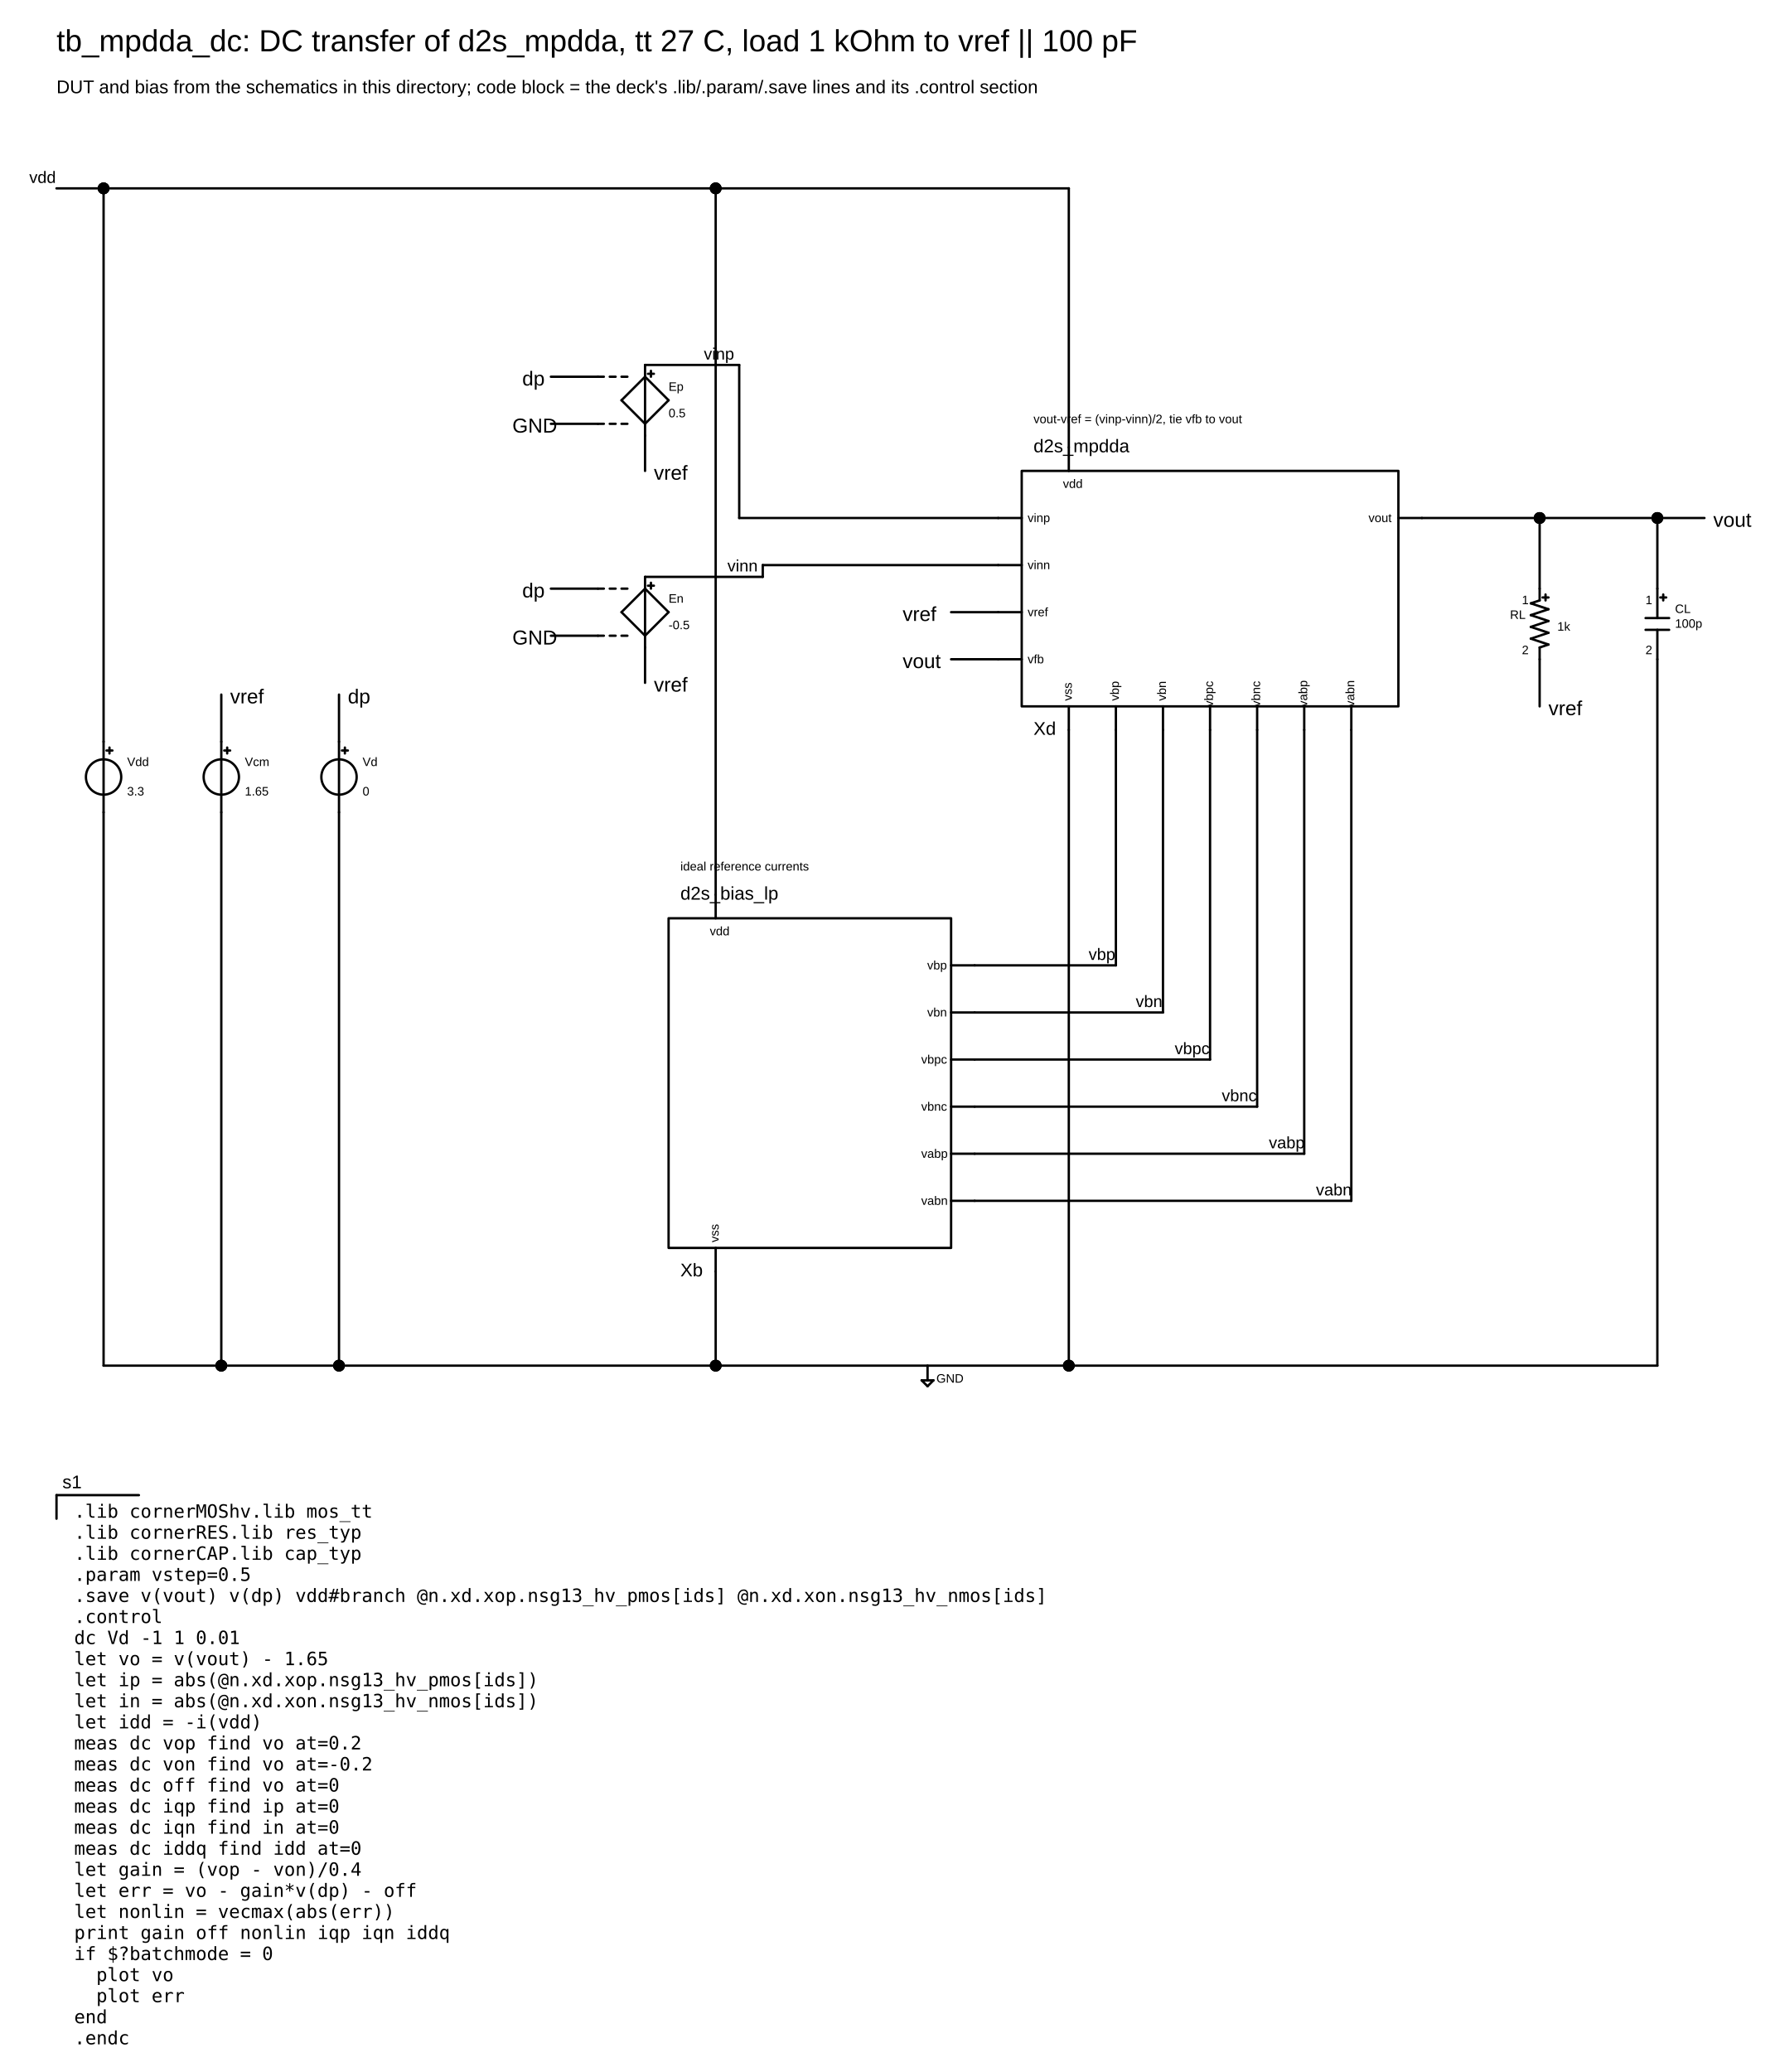
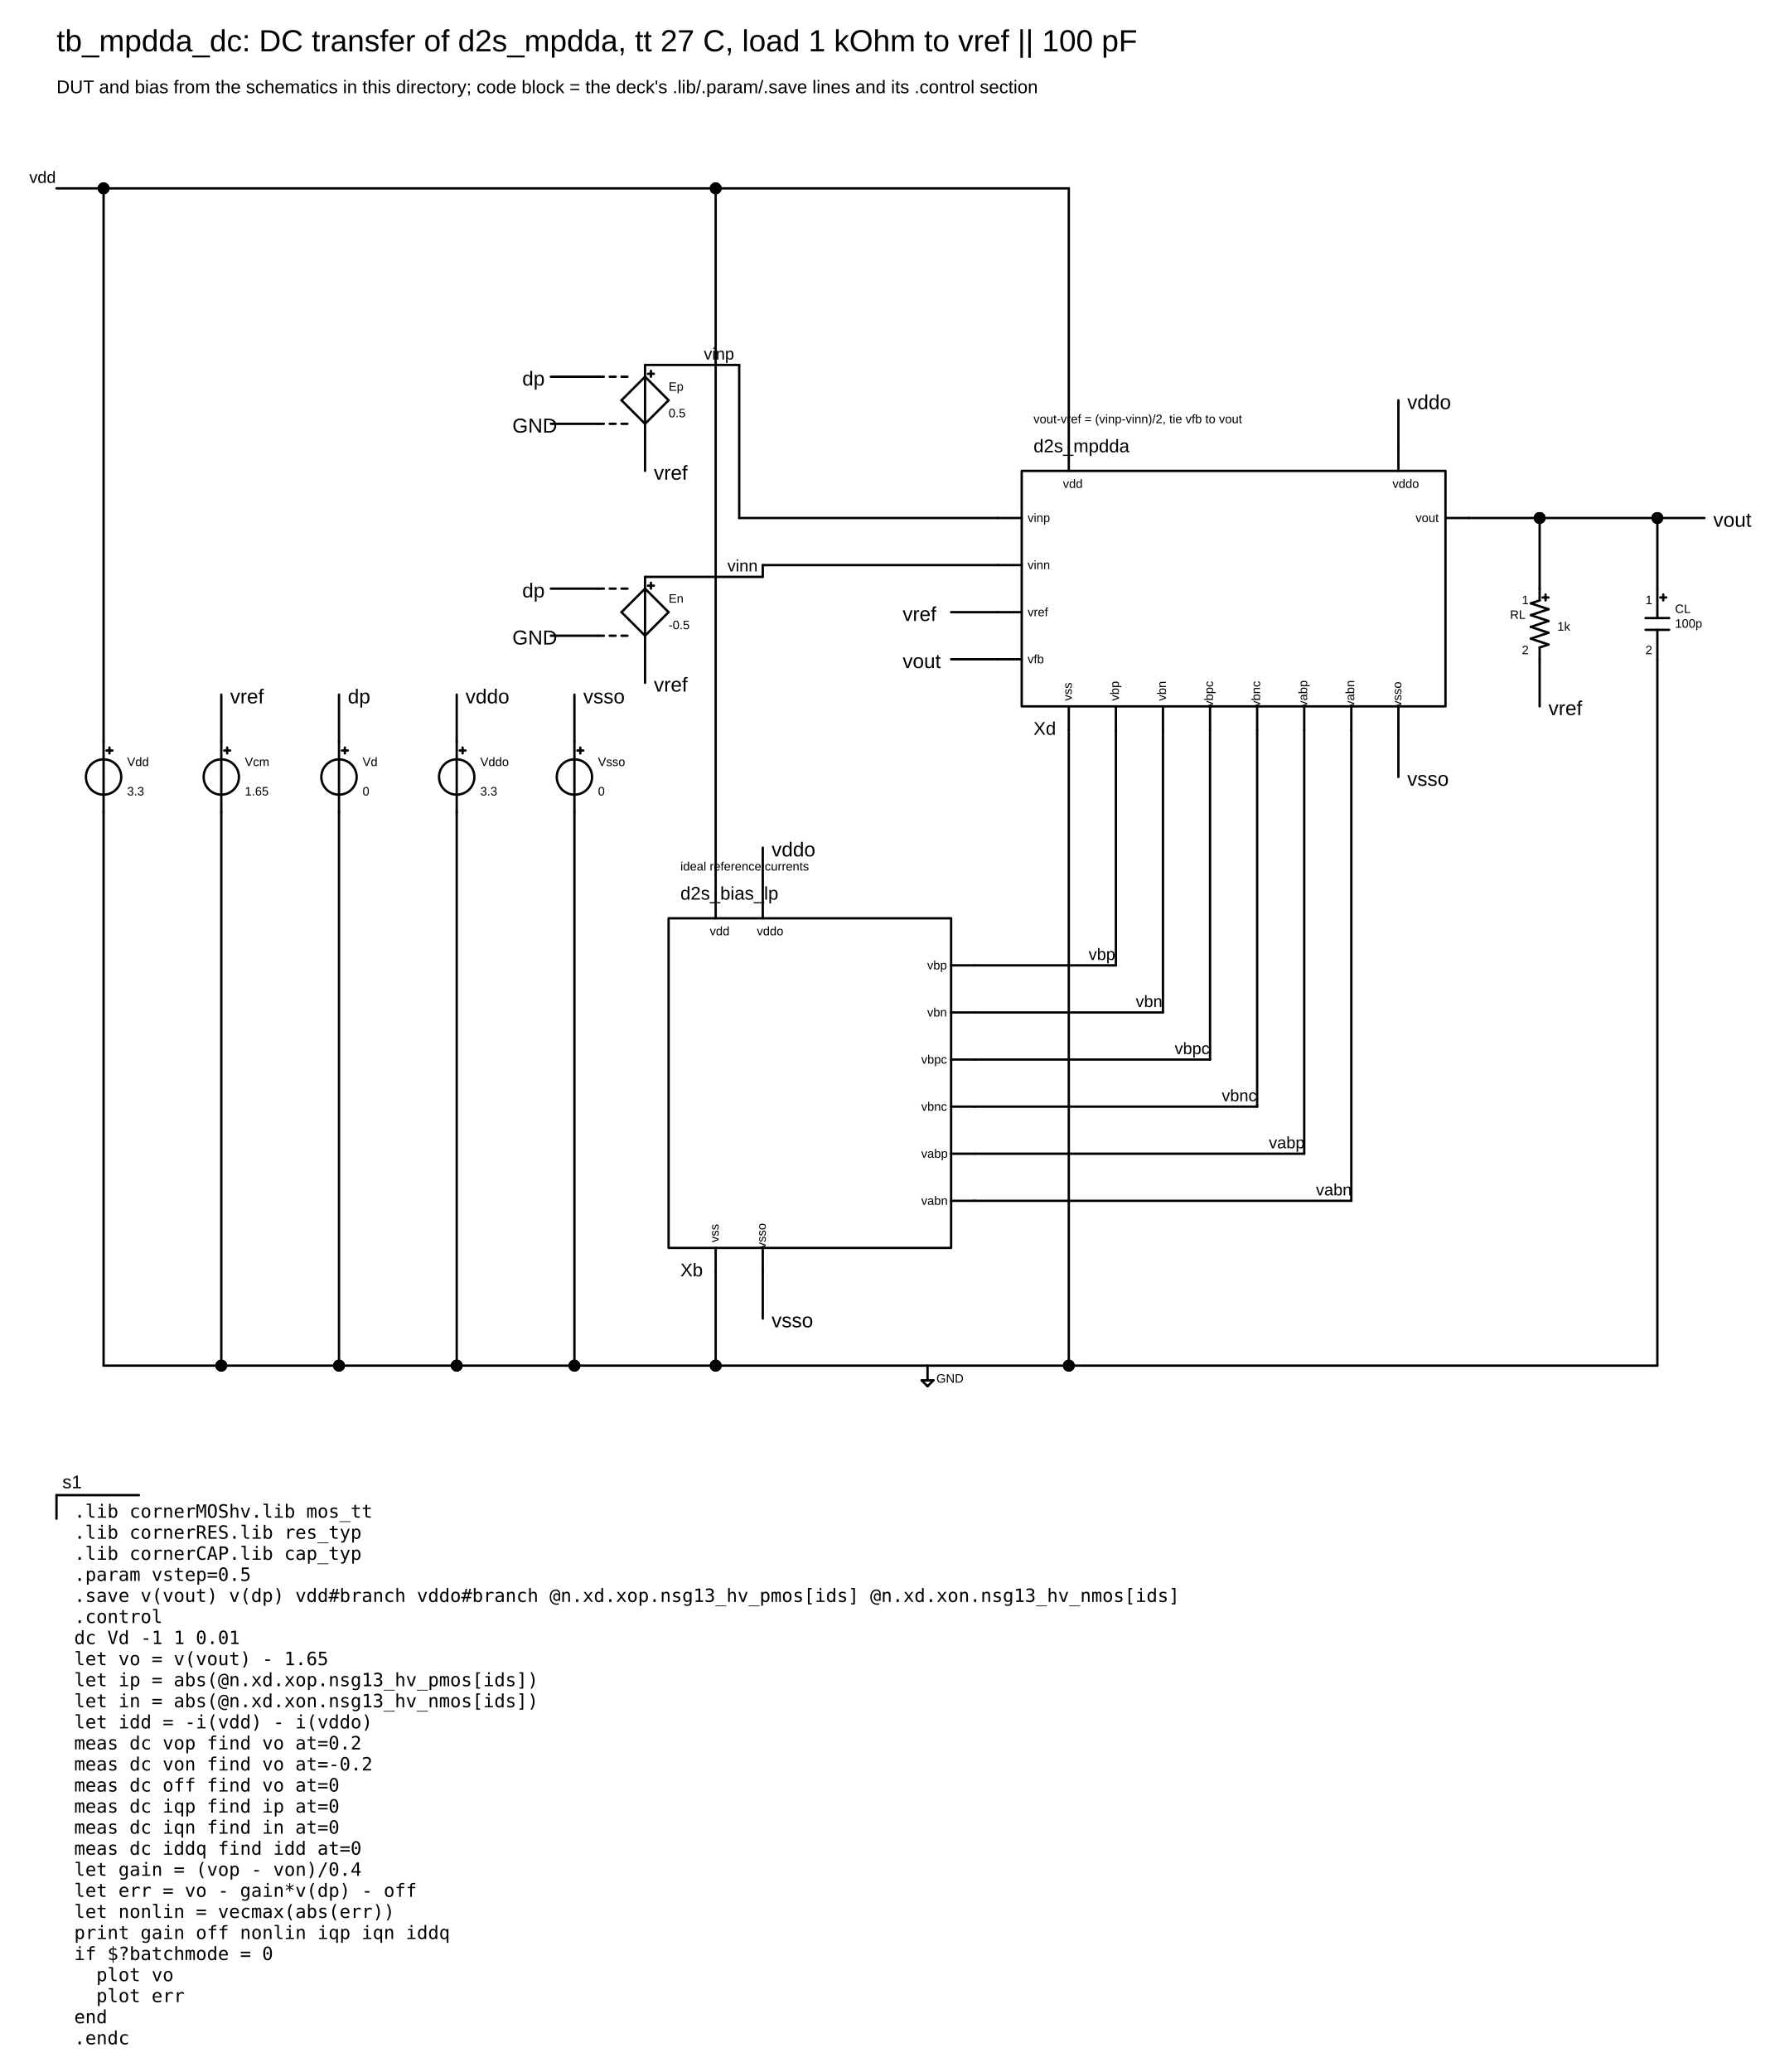
<svg xmlns="http://www.w3.org/2000/svg" width="1512" height="1760" viewBox="252 280 1512 1760" version="1.1">
  <style type="text/css">
.l0{
 fill: #ffffff;
  stroke: #ffffff;
  stroke-linecap:round;
  stroke-linejoin:round;
  stroke-width: 2;
}
.l1{
 fill: #000000;
  stroke: #000000;
  stroke-linecap:round;
  stroke-linejoin:round;
  stroke-width: 2;
}
.l2{
  fill: none;
  stroke: #808080;
  stroke-linecap:round;
  stroke-linejoin:round;
  stroke-width: 2;
}
.l3{
 fill: #000000; fill-opacity: 0.5;
  stroke: #000000;
  stroke-linecap:round;
  stroke-linejoin:round;
  stroke-width: 2;
}
.l4{
 fill: #000000;
  stroke: #000000;
  stroke-linecap:round;
  stroke-linejoin:round;
  stroke-width: 2;
}
.l5{
 fill: #000000;
  stroke: #000000;
  stroke-linecap:round;
  stroke-linejoin:round;
  stroke-width: 2;
}
.l6{
 fill: #000000; fill-opacity: 0.5;
  stroke: #000000;
  stroke-linecap:round;
  stroke-linejoin:round;
  stroke-width: 2;
}
.l7{
 fill: #ffffff; fill-opacity: 0.5;
  stroke: #ffffff;
  stroke-linecap:round;
  stroke-linejoin:round;
  stroke-width: 2;
}
.l8{
 fill: #000000; fill-opacity: 0.5;
  stroke: #000000;
  stroke-linecap:round;
  stroke-linejoin:round;
  stroke-width: 2;
}
.l9{
 fill: #000000; fill-opacity: 0.5;
  stroke: #000000;
  stroke-linecap:round;
  stroke-linejoin:round;
  stroke-width: 2;
}
.l10{
 fill: #d55e00;
  stroke: #d55e00;
  stroke-linecap:round;
  stroke-linejoin:round;
  stroke-width: 2;
}
.l11{
 fill: #000000; fill-opacity: 0.5;
  stroke: #000000;
  stroke-linecap:round;
  stroke-linejoin:round;
  stroke-width: 2;
}
.l12{
 fill: #000000; fill-opacity: 0.5;
  stroke: #000000;
  stroke-linecap:round;
  stroke-linejoin:round;
  stroke-width: 2;
}
.l13{
 fill: #000000; fill-opacity: 0.5;
  stroke: #000000;
  stroke-linecap:round;
  stroke-linejoin:round;
  stroke-width: 2;
}
.l14{
  fill: none;
  stroke: #000000;
  stroke-linecap:round;
  stroke-linejoin:round;
  stroke-width: 2;
}
.l15{
 fill: #000000; fill-opacity: 0.5;
  stroke: #000000;
  stroke-linecap:round;
  stroke-linejoin:round;
  stroke-width: 2;
}
.l16{
 fill: #000000; fill-opacity: 0.5;
  stroke: #000000;
  stroke-linecap:round;
  stroke-linejoin:round;
  stroke-width: 2;
}
.l17{
  fill: none;
  stroke: #000000;
  stroke-linecap:round;
  stroke-linejoin:round;
  stroke-width: 2;
}
.l18{
 fill: #000000; fill-opacity: 0.5;
  stroke: #000000;
  stroke-linecap:round;
  stroke-linejoin:round;
  stroke-width: 2;
}
.l19{
  fill: none;
  stroke: #000000;
  stroke-linecap:round;
  stroke-linejoin:round;
  stroke-width: 2;
}
.l20{
  fill: none;
  stroke: #000000;
  stroke-linecap:round;
  stroke-linejoin:round;
  stroke-width: 2;
}
.l21{
  fill: none;
  stroke: #000000;
  stroke-linecap:round;
  stroke-linejoin:round;
  stroke-width: 2;
}
text {font-family: "Liberation Sans", Arial, Helvetica, sans-serif;}
</style>
-   <rect class="l0" x="0" y="0" width="2000" height="2740" />
+   <rect class="l0" x="0" y="0" width="2100" height="2740" />
  <text fill="#000000" xml:space="preserve" font-size="26" transform="translate(300, 323.608)">tb_mpdda_dc: DC transfer of d2s_mpdda, tt 27 C, load 1 kOhm to vref || 100 pF</text>
  <text fill="#000000" xml:space="preserve" font-size="15.6" transform="translate(300, 359.165)">DUT and bias from the schematics in this directory; code block = the deck's .lib/.param/.save lines and its .control section</text>
  <text fill="#000000" xml:space="preserve" font-size="17.16" transform="translate(447.5, 877.456)">vref</text>
  <text fill="#000000" xml:space="preserve" font-size="14.04" transform="translate(1176.85, 1095.39)">vbp</text>
  <text fill="#000000" xml:space="preserve" font-size="14.04" transform="translate(1216.85, 1135.39)">vbn</text>
  <text fill="#000000" xml:space="preserve" font-size="14.04" transform="translate(1249.96, 1175.39)">vbpc</text>
  <text fill="#000000" xml:space="preserve" font-size="14.04" transform="translate(1289.96, 1215.39)">vbnc</text>
  <text fill="#000000" xml:space="preserve" font-size="14.04" transform="translate(1329.96, 1255.39)">vabp</text>
  <text fill="#000000" xml:space="preserve" font-size="14.04" transform="translate(1369.96, 1295.39)">vabn</text>
  <text fill="#000000" xml:space="preserve" font-size="17.16" transform="translate(547.5, 877.456)">dp</text>
  <text fill="#000000" xml:space="preserve" font-size="17.16" transform="translate(695.67, 607.456)">dp</text>
  <text fill="#000000" xml:space="preserve" font-size="17.16" transform="translate(687.255, 647.456)">GND</text>
  <text fill="#000000" xml:space="preserve" font-size="17.16" transform="translate(807.5, 687.456)">vref</text>
  <text fill="#000000" xml:space="preserve" font-size="17.16" transform="translate(695.67, 787.456)">dp</text>
  <text fill="#000000" xml:space="preserve" font-size="17.16" transform="translate(687.255, 827.456)">GND</text>
  <text fill="#000000" xml:space="preserve" font-size="17.16" transform="translate(807.5, 867.456)">vref</text>
  <text fill="#000000" xml:space="preserve" font-size="14.04" transform="translate(849.96, 585.394)">vinp</text>
  <text fill="#000000" xml:space="preserve" font-size="14.04" transform="translate(869.96, 765.394)">vinn</text>
  <text fill="#000000" xml:space="preserve" font-size="17.16" transform="translate(1018.84, 807.456)">vref</text>
  <text fill="#000000" xml:space="preserve" font-size="17.16" transform="translate(1018.84, 847.456)">vout</text>
  <text fill="#000000" xml:space="preserve" font-size="17.16" transform="translate(1707.5, 727.456)">vout</text>
  <text fill="#000000" xml:space="preserve" font-size="17.16" transform="translate(1567.5, 887.456)">vref</text>
  <text fill="#000000" xml:space="preserve" font-size="14.04" transform="translate(276.845, 435.394)">vdd</text>
  <text fill="#000000" xml:space="preserve" font-size="10.4" transform="translate(1047.5, 1454.44)">GND</text>
+   <text fill="#000000" xml:space="preserve" font-size="17.16" transform="translate(647.5, 877.456)">vddo</text>
+   <text fill="#000000" xml:space="preserve" font-size="17.16" transform="translate(747.5, 877.456)">vsso</text>
+   <text fill="#000000" xml:space="preserve" font-size="17.16" transform="translate(1447.5, 627.456)">vddo</text>
+   <text fill="#000000" xml:space="preserve" font-size="17.16" transform="translate(1447.5, 947.456)">vsso</text>
+   <text fill="#000000" xml:space="preserve" font-size="17.16" transform="translate(907.5, 1007.46)">vddo</text>
+   <text fill="#000000" xml:space="preserve" font-size="17.16" transform="translate(907.5, 1407.46)">vsso</text>
  <text fill="#000000" xml:space="preserve" font-size="10.4" transform="translate(360, 930.693)">Vdd</text>
  <text fill="#000000" xml:space="preserve" font-size="10.4" transform="translate(360, 955.693)">3.3</text>
  <text fill="#000000" xml:space="preserve" font-size="10.4" transform="translate(460, 930.693)">Vcm</text>
  <text fill="#000000" xml:space="preserve" font-size="10.4" transform="translate(460, 955.693)">1.65</text>
  <text fill="#000000" xml:space="preserve" font-size="15.6" transform="translate(830, 1044.16)">d2s_bias_lp</text>
  <text fill="#000000" xml:space="preserve" font-size="15.6" transform="translate(830, 1364.16)">Xb</text>
  <text fill="#000000" xml:space="preserve" font-size="10.4" transform="translate(830, 1019.44)">ideal reference currents</text>
  <text fill="#000000" xml:space="preserve" font-size="10.4" transform="translate(855, 1074.44)">vdd</text>
+   <text fill="#000000" xml:space="preserve" font-size="10.4" transform="translate(895, 1074.44)">vddo</text>
+   <text fill="#000000" xml:space="preserve" font-size="10.4" transform="translate(902.514, 1340.4) rotate(270)">vsso</text>
  <text fill="#000000" xml:space="preserve" font-size="10.4" transform="translate(862.514, 1335.3) rotate(270)">vss</text>
  <text fill="#000000" xml:space="preserve" font-size="10.4" transform="translate(1039.7, 1103.44)">vbp</text>
  <text fill="#000000" xml:space="preserve" font-size="10.4" transform="translate(1039.7, 1143.44)">vbn</text>
  <text fill="#000000" xml:space="preserve" font-size="10.4" transform="translate(1034.6, 1183.44)">vbpc</text>
  <text fill="#000000" xml:space="preserve" font-size="10.4" transform="translate(1034.6, 1223.44)">vbnc</text>
  <text fill="#000000" xml:space="preserve" font-size="10.4" transform="translate(1034.6, 1263.44)">vabp</text>
  <text fill="#000000" xml:space="preserve" font-size="10.4" transform="translate(1034.6, 1303.44)">vabn</text>
  <text fill="#000000" xml:space="preserve" font-size="15.6" transform="translate(1130, 664.165)">d2s_mpdda</text>
  <text fill="#000000" xml:space="preserve" font-size="15.6" transform="translate(1130, 904.165)">Xd</text>
  <text fill="#000000" xml:space="preserve" font-size="10.4" transform="translate(1130, 639.443)">vout-vref = (vinp-vinn)/2, tie vfb to vout</text>
  <text fill="#000000" xml:space="preserve" font-size="10.4" transform="translate(1155, 694.443)">vdd</text>
+   <text fill="#000000" xml:space="preserve" font-size="10.4" transform="translate(1435, 694.443)">vddo</text>
+   <text fill="#000000" xml:space="preserve" font-size="10.4" transform="translate(1442.51, 880.4) rotate(270)">vsso</text>
  <text fill="#000000" xml:space="preserve" font-size="10.4" transform="translate(1162.51, 875.3) rotate(270)">vss</text>
  <text fill="#000000" xml:space="preserve" font-size="10.4" transform="translate(1125, 723.443)">vinp</text>
  <text fill="#000000" xml:space="preserve" font-size="10.4" transform="translate(1125, 763.443)">vinn</text>
  <text fill="#000000" xml:space="preserve" font-size="10.4" transform="translate(1125, 803.443)">vref</text>
-   <text fill="#000000" xml:space="preserve" font-size="10.4" transform="translate(1414.6, 723.443)">vout</text>
+   <text fill="#000000" xml:space="preserve" font-size="10.4" transform="translate(1454.6, 723.443)">vout</text>
  <text fill="#000000" xml:space="preserve" font-size="10.4" transform="translate(1125, 843.443)">vfb</text>
  <text fill="#000000" xml:space="preserve" font-size="10.4" transform="translate(1202.51, 875.3) rotate(270)">vbp</text>
  <text fill="#000000" xml:space="preserve" font-size="10.4" transform="translate(1242.51, 875.3) rotate(270)">vbn</text>
  <text fill="#000000" xml:space="preserve" font-size="10.4" transform="translate(1282.51, 880.4) rotate(270)">vbpc</text>
  <text fill="#000000" xml:space="preserve" font-size="10.4" transform="translate(1322.51, 880.4) rotate(270)">vbnc</text>
  <text fill="#000000" xml:space="preserve" font-size="10.4" transform="translate(1362.51, 880.4) rotate(270)">vabp</text>
  <text fill="#000000" xml:space="preserve" font-size="10.4" transform="translate(1402.51, 880.4) rotate(270)">vabn</text>
  <text fill="#000000" xml:space="preserve" font-size="10.4" transform="translate(560, 930.693)">Vd</text>
  <text fill="#000000" xml:space="preserve" font-size="10.4" transform="translate(560, 955.693)">0</text>
  <text fill="#000000" xml:space="preserve" font-size="10.4" transform="translate(820, 634.443)">0.5</text>
  <text fill="#000000" xml:space="preserve" font-size="10.4" transform="translate(820, 611.943)">Ep</text>
  <text fill="#000000" xml:space="preserve" font-size="10.4" transform="translate(820, 814.443)">-0.5</text>
  <text fill="#000000" xml:space="preserve" font-size="10.4" transform="translate(820, 791.943)">En</text>
  <text fill="#000000" xml:space="preserve" font-size="10.4" transform="translate(1534.8, 805.693)">RL</text>
  <text fill="#000000" xml:space="preserve" font-size="10.4" transform="translate(1575, 815.693)">1k</text>
  <text fill="#000000" xml:space="preserve" font-size="10.4" transform="translate(1544.9, 793.193)">1</text>
  <text fill="#000000" xml:space="preserve" font-size="10.4" transform="translate(1544.9, 835.693)">2</text>
  <text fill="#000000" xml:space="preserve" font-size="10.4" transform="translate(1649.9, 793.193)">1</text>
  <text fill="#000000" xml:space="preserve" font-size="10.4" transform="translate(1649.9, 835.693)">2</text>
  <text fill="#000000" xml:space="preserve" font-size="10.4" transform="translate(1675, 800.693)">CL</text>
  <text fill="#000000" xml:space="preserve" font-size="10.4" transform="translate(1675, 813.193)">100p</text>
  <text fill="#000000" xml:space="preserve" font-size="15.6" transform="translate(305, 1544.16)">s1</text>
  <text fill="#000000" xml:space="preserve" font-size="15.6" style="font-family:Monospace;" transform="translate(315, 1569.16)">.lib cornerMOShv.lib mos_tt</text>
  <text fill="#000000" xml:space="preserve" font-size="15.6" style="font-family:Monospace;" transform="translate(315, 1587.06)">.lib cornerRES.lib res_typ</text>
  <text fill="#000000" xml:space="preserve" font-size="15.6" style="font-family:Monospace;" transform="translate(315, 1604.95)">.lib cornerCAP.lib cap_typ</text>
  <text fill="#000000" xml:space="preserve" font-size="15.6" style="font-family:Monospace;" transform="translate(315, 1622.84)">.param vstep=0.5</text>
-   <text fill="#000000" xml:space="preserve" font-size="15.6" style="font-family:Monospace;" transform="translate(315, 1640.74)">.save v(vout) v(dp) vdd#branch @n.xd.xop.nsg13_hv_pmos[ids] @n.xd.xon.nsg13_hv_nmos[ids]</text>
+   <text fill="#000000" xml:space="preserve" font-size="15.6" style="font-family:Monospace;" transform="translate(315, 1640.74)">.save v(vout) v(dp) vdd#branch vddo#branch @n.xd.xop.nsg13_hv_pmos[ids] @n.xd.xon.nsg13_hv_nmos[ids]</text>
  <text fill="#000000" xml:space="preserve" font-size="15.6" style="font-family:Monospace;" transform="translate(315, 1658.63)">.control</text>
  <text fill="#000000" xml:space="preserve" font-size="15.6" style="font-family:Monospace;" transform="translate(315, 1676.52)">dc Vd -1 1 0.01</text>
  <text fill="#000000" xml:space="preserve" font-size="15.6" style="font-family:Monospace;" transform="translate(315, 1694.42)">let vo = v(vout) - 1.65</text>
  <text fill="#000000" xml:space="preserve" font-size="15.6" style="font-family:Monospace;" transform="translate(315, 1712.31)">let ip = abs(@n.xd.xop.nsg13_hv_pmos[ids])</text>
  <text fill="#000000" xml:space="preserve" font-size="15.6" style="font-family:Monospace;" transform="translate(315, 1730.2)">let in = abs(@n.xd.xon.nsg13_hv_nmos[ids])</text>
-   <text fill="#000000" xml:space="preserve" font-size="15.6" style="font-family:Monospace;" transform="translate(315, 1748.1)">let idd = -i(vdd)</text>
+   <text fill="#000000" xml:space="preserve" font-size="15.6" style="font-family:Monospace;" transform="translate(315, 1748.1)">let idd = -i(vdd) - i(vddo)</text>
  <text fill="#000000" xml:space="preserve" font-size="15.6" style="font-family:Monospace;" transform="translate(315, 1765.99)">meas dc vop find vo at=0.2</text>
  <text fill="#000000" xml:space="preserve" font-size="15.6" style="font-family:Monospace;" transform="translate(315, 1783.88)">meas dc von find vo at=-0.2</text>
  <text fill="#000000" xml:space="preserve" font-size="15.6" style="font-family:Monospace;" transform="translate(315, 1801.78)">meas dc off find vo at=0</text>
  <text fill="#000000" xml:space="preserve" font-size="15.6" style="font-family:Monospace;" transform="translate(315, 1819.67)">meas dc iqp find ip at=0</text>
  <text fill="#000000" xml:space="preserve" font-size="15.6" style="font-family:Monospace;" transform="translate(315, 1837.56)">meas dc iqn find in at=0</text>
  <text fill="#000000" xml:space="preserve" font-size="15.6" style="font-family:Monospace;" transform="translate(315, 1855.46)">meas dc iddq find idd at=0</text>
  <text fill="#000000" xml:space="preserve" font-size="15.6" style="font-family:Monospace;" transform="translate(315, 1873.35)">let gain = (vop - von)/0.4</text>
  <text fill="#000000" xml:space="preserve" font-size="15.6" style="font-family:Monospace;" transform="translate(315, 1891.24)">let err = vo - gain*v(dp) - off</text>
  <text fill="#000000" xml:space="preserve" font-size="15.6" style="font-family:Monospace;" transform="translate(315, 1909.14)">let nonlin = vecmax(abs(err))</text>
  <text fill="#000000" xml:space="preserve" font-size="15.6" style="font-family:Monospace;" transform="translate(315, 1927.03)">print gain off nonlin iqp iqn iddq</text>
  <text fill="#000000" xml:space="preserve" font-size="15.6" style="font-family:Monospace;" transform="translate(315, 1944.92)">if $?batchmode = 0</text>
  <text fill="#000000" xml:space="preserve" font-size="15.6" style="font-family:Monospace;" transform="translate(315, 1962.82)">  plot vo</text>
  <text fill="#000000" xml:space="preserve" font-size="15.6" style="font-family:Monospace;" transform="translate(315, 1980.71)">  plot err</text>
  <text fill="#000000" xml:space="preserve" font-size="15.6" style="font-family:Monospace;" transform="translate(315, 1998.6)">end</text>
  <text fill="#000000" xml:space="preserve" font-size="15.6" style="font-family:Monospace;" transform="translate(315, 2016.49)">.endc</text>
+   <text fill="#000000" xml:space="preserve" font-size="10.4" transform="translate(660, 930.693)">Vddo</text>
+   <text fill="#000000" xml:space="preserve" font-size="10.4" transform="translate(660, 955.693)">3.3</text>
+   <text fill="#000000" xml:space="preserve" font-size="10.4" transform="translate(760, 930.693)">Vsso</text>
+   <text fill="#000000" xml:space="preserve" font-size="10.4" transform="translate(760, 955.693)">0</text>
  <path class="l4" d="M342.5 917.5L347.5 917.5" />
  <path class="l4" d="M345 915L345 920" />
  <path class="l4" d="M340 910L340 970" />
  <circle class="l4" cx="340" cy="940" r="15" style="fill:none;" />
  <path class="l4" d="M442.5 917.5L447.5 917.5" />
  <path class="l4" d="M445 915L445 920" />
  <path class="l4" d="M440 910L440 970" />
  <circle class="l4" cx="440" cy="940" r="15" style="fill:none;" />
  <path class="l4" d="M860 1040L860 1060" />
  <path class="l4" d="M860 1340L860 1360" />
+   <path class="l4" d="M900 1040L900 1060" />
+   <path class="l4" d="M900 1340L900 1360" />
  <path class="l4" d="M1060 1100L1080 1100" />
  <path class="l4" d="M1060 1140L1080 1140" />
  <path class="l4" d="M1060 1180L1080 1180" />
  <path class="l4" d="M1060 1220L1080 1220" />
  <path class="l4" d="M1060 1260L1080 1260" />
  <path class="l4" d="M1060 1300L1080 1300" />
  <path class="l4" style="fill:none;" d="M820 1060L1060 1060L1060 1340L820 1340L820 1060" />
  <path class="l4" d="M1160 660L1160 680" />
  <path class="l4" d="M1160 880L1160 900" />
+   <path class="l4" d="M1440 660L1440 680" />
+   <path class="l4" d="M1440 880L1440 900" />
  <path class="l4" d="M1100 720L1120 720" />
  <path class="l4" d="M1100 760L1120 760" />
  <path class="l4" d="M1100 800L1120 800" />
-   <path class="l4" d="M1440 720L1460 720" />
+   <path class="l4" d="M1480 720L1500 720" />
  <path class="l4" d="M1100 840L1120 840" />
  <path class="l4" d="M1200 880L1200 900" />
  <path class="l4" d="M1240 880L1240 900" />
  <path class="l4" d="M1280 880L1280 900" />
  <path class="l4" d="M1320 880L1320 900" />
  <path class="l4" d="M1360 880L1360 900" />
  <path class="l4" d="M1400 880L1400 900" />
-   <path class="l4" style="fill:none;" d="M1120 680L1440 680L1440 880L1120 880L1120 680" />
+   <path class="l4" style="fill:none;" d="M1120 680L1480 680L1480 880L1120 880L1120 680" />
  <path class="l4" d="M542.5 917.5L547.5 917.5" />
  <path class="l4" d="M545 915L545 920" />
  <path class="l4" d="M540 910L540 970" />
  <circle class="l4" cx="540" cy="940" r="15" style="fill:none;" />
  <path class="l4" d="M802.5 597.5L807.5 597.5" />
  <path class="l4" d="M805 595L805 600" />
  <path class="l4" d="M800 590L800 650" />
  <path class="l4" d="M780 620L800 600" />
  <path class="l4" d="M780 620L800 640" />
  <path class="l4" d="M800 640L820 620" />
  <path class="l4" d="M800 600L820 620" />
  <path class="l4" d="M760 600L765 600" />
  <path class="l4" d="M770 600L775 600" />
  <path class="l4" d="M780 600L785 600" />
  <path class="l4" d="M760 640L765 640" />
  <path class="l4" d="M770 640L775 640" />
  <path class="l4" d="M780 640L785 640" />
  <path class="l4" d="M802.5 777.5L807.5 777.5" />
  <path class="l4" d="M805 775L805 780" />
  <path class="l4" d="M800 770L800 830" />
  <path class="l4" d="M780 800L800 780" />
  <path class="l4" d="M780 800L800 820" />
  <path class="l4" d="M800 820L820 800" />
  <path class="l4" d="M800 780L820 800" />
  <path class="l4" d="M760 780L765 780" />
  <path class="l4" d="M770 780L775 780" />
  <path class="l4" d="M780 780L785 780" />
  <path class="l4" d="M760 820L765 820" />
  <path class="l4" d="M770 820L775 820" />
  <path class="l4" d="M780 820L785 820" />
  <path class="l4" d="M1560 830L1560 840" />
  <path class="l4" d="M1560 830L1567.5 827.5" />
  <path class="l4" d="M1552.5 822.5L1567.5 827.5" />
  <path class="l4" d="M1552.5 822.5L1567.5 817.5" />
  <path class="l4" d="M1552.5 812.5L1567.5 817.5" />
  <path class="l4" d="M1552.5 812.5L1567.5 807.5" />
  <path class="l4" d="M1552.5 802.5L1567.5 807.5" />
  <path class="l4" d="M1552.5 802.5L1567.5 797.5" />
  <path class="l4" d="M1552.5 792.5L1567.5 797.5" />
  <path class="l4" d="M1552.5 792.5L1560 790" />
  <path class="l4" d="M1560 780L1560 790" />
  <path class="l4" d="M1562.5 787.5L1567.5 787.5" />
  <path class="l4" d="M1565 785L1565 790" />
  <path class="l4" d="M1660 815L1660 840" />
  <path class="l4" d="M1660 780L1660 805" />
  <path class="l4" d="M1650 805L1670 805" />
  <path class="l4" d="M1650 815L1670 815" />
  <path class="l4" d="M1662.5 787.5L1667.5 787.5" />
  <path class="l4" d="M1665 785L1665 790" />
  <path class="l4" d="M300 1550L370 1550" />
  <path class="l4" d="M300 1550L300 1570" />
  <path class="l4" d="M1040 1440L1040 1452.5" />
  <path class="l4" d="M1035 1452.5L1045 1452.5" />
  <path class="l4" d="M1040 1457.5L1045 1452.5" />
  <path class="l4" d="M1035 1452.5L1040 1457.5" />
+   <path class="l4" d="M642.5 917.5L647.5 917.5" />
+   <path class="l4" d="M645 915L645 920" />
+   <path class="l4" d="M640 910L640 970" />
+   <circle class="l4" cx="640" cy="940" r="15" style="fill:none;" />
+   <path class="l4" d="M742.5 917.5L747.5 917.5" />
+   <path class="l4" d="M745 915L745 920" />
+   <path class="l4" d="M740 910L740 970" />
+   <circle class="l4" cx="740" cy="940" r="15" style="fill:none;" />
  <path class="l1" d="M340 440L340 910" />
  <path class="l1" d="M340 970L340 1440" />
  <path class="l1" d="M440 870L440 910" />
  <path class="l1" d="M440 970L440 1440" />
  <path class="l1" d="M860 440L860 1040" />
  <path class="l1" d="M860 1360L860 1440" />
  <path class="l1" d="M1160 440L1160 660" />
  <path class="l1" d="M1160 900L1160 1440" />
  <path class="l1" d="M1080 1100L1200 1100" />
  <path class="l1" d="M1200 900L1200 1100" />
  <path class="l1" d="M1080 1140L1240 1140" />
  <path class="l1" d="M1240 900L1240 1140" />
  <path class="l1" d="M1080 1180L1280 1180" />
  <path class="l1" d="M1280 900L1280 1180" />
  <path class="l1" d="M1080 1220L1320 1220" />
  <path class="l1" d="M1320 900L1320 1220" />
  <path class="l1" d="M1080 1260L1360 1260" />
  <path class="l1" d="M1360 900L1360 1260" />
  <path class="l1" d="M1080 1300L1400 1300" />
  <path class="l1" d="M1400 900L1400 1300" />
  <path class="l1" d="M540 870L540 910" />
  <path class="l1" d="M540 970L540 1440" />
  <path class="l1" d="M720 600L760 600" />
  <path class="l1" d="M720 640L760 640" />
  <path class="l1" d="M800 650L800 680" />
  <path class="l1" d="M720 780L760 780" />
  <path class="l1" d="M720 820L760 820" />
  <path class="l1" d="M800 830L800 860" />
  <path class="l1" d="M800 590L880 590" />
  <path class="l1" d="M880 590L880 720" />
  <path class="l1" d="M880 720L1100 720" />
  <path class="l1" d="M800 770L900 770" />
  <path class="l1" d="M900 760L900 770" />
  <path class="l1" d="M900 760L1100 760" />
  <path class="l1" d="M1060 800L1100 800" />
  <path class="l1" d="M1060 840L1100 840" />
-   <path class="l1" d="M1460 720L1560 720" />
+   <path class="l1" d="M1500 720L1560 720" />
  <path class="l1" d="M1660 720L1700 720" />
  <path class="l1" d="M1560 720L1560 780" />
  <path class="l1" d="M1560 840L1560 880" />
  <path class="l1" d="M1660 720L1660 780" />
  <path class="l1" d="M1660 840L1660 1440" />
  <path class="l1" d="M300 440L340 440" />
  <path class="l1" d="M340 1440L440 1440" />
  <path class="l1" d="M1560 720L1660 720" />
  <path class="l1" d="M860 440L1160 440" />
  <path class="l1" d="M340 440L860 440" />
-   <path class="l1" d="M540 1440L860 1440" />
+   <path class="l1" d="M740 1440L860 1440" />
  <path class="l1" d="M440 1440L540 1440" />
  <path class="l1" d="M860 1440L1160 1440" />
  <path class="l1" d="M1160 1440L1660 1440" />
+   <path class="l1" d="M640 870L640 910" />
+   <path class="l1" d="M640 970L640 1440" />
+   <path class="l1" d="M740 870L740 910" />
+   <path class="l1" d="M740 970L740 1440" />
+   <path class="l1" d="M1440 620L1440 660" />
+   <path class="l1" d="M1440 900L1440 940" />
+   <path class="l1" d="M900 1000L900 1040" />
+   <path class="l1" d="M900 1360L900 1400" />
+   <path class="l1" d="M540 1440L640 1440" />
+   <path class="l1" d="M640 1440L740 1440" />
  <circle class="l1" cx="340" cy="440" r="4" />
  <circle class="l1" cx="860" cy="440" r="4" />
  <circle class="l1" cx="340" cy="440" r="4" />
  <circle class="l1" cx="340" cy="440" r="4" />
  <circle class="l1" cx="540" cy="1440" r="4" />
  <circle class="l1" cx="440" cy="1440" r="4" />
+   <circle class="l1" cx="540" cy="1440" r="4" />
+   <circle class="l1" cx="640" cy="1440" r="4" />
  <circle class="l1" cx="440" cy="1440" r="4" />
  <circle class="l1" cx="540" cy="1440" r="4" />
-   <circle class="l1" cx="540" cy="1440" r="4" />
+   <circle class="l1" cx="740" cy="1440" r="4" />
  <circle class="l1" cx="860" cy="1440" r="4" />
  <circle class="l1" cx="440" cy="1440" r="4" />
  <circle class="l1" cx="860" cy="440" r="4" />
  <circle class="l1" cx="860" cy="440" r="4" />
+   <circle class="l1" cx="740" cy="1440" r="4" />
+   <circle class="l1" cx="640" cy="1440" r="4" />
+   <circle class="l1" cx="640" cy="1440" r="4" />
+   <circle class="l1" cx="740" cy="1440" r="4" />
  <circle class="l1" cx="860" cy="1440" r="4" />
  <circle class="l1" cx="1160" cy="1440" r="4" />
  <circle class="l1" cx="860" cy="1440" r="4" />
  <circle class="l1" cx="1160" cy="1440" r="4" />
  <circle class="l1" cx="1160" cy="1440" r="4" />
  <circle class="l1" cx="1560" cy="720" r="4" />
  <circle class="l1" cx="1660" cy="720" r="4" />
  <circle class="l1" cx="1660" cy="720" r="4" />
  <circle class="l1" cx="1560" cy="720" r="4" />
  <circle class="l1" cx="1660" cy="720" r="4" />
  <circle class="l1" cx="1560" cy="720" r="4" />
</svg>
